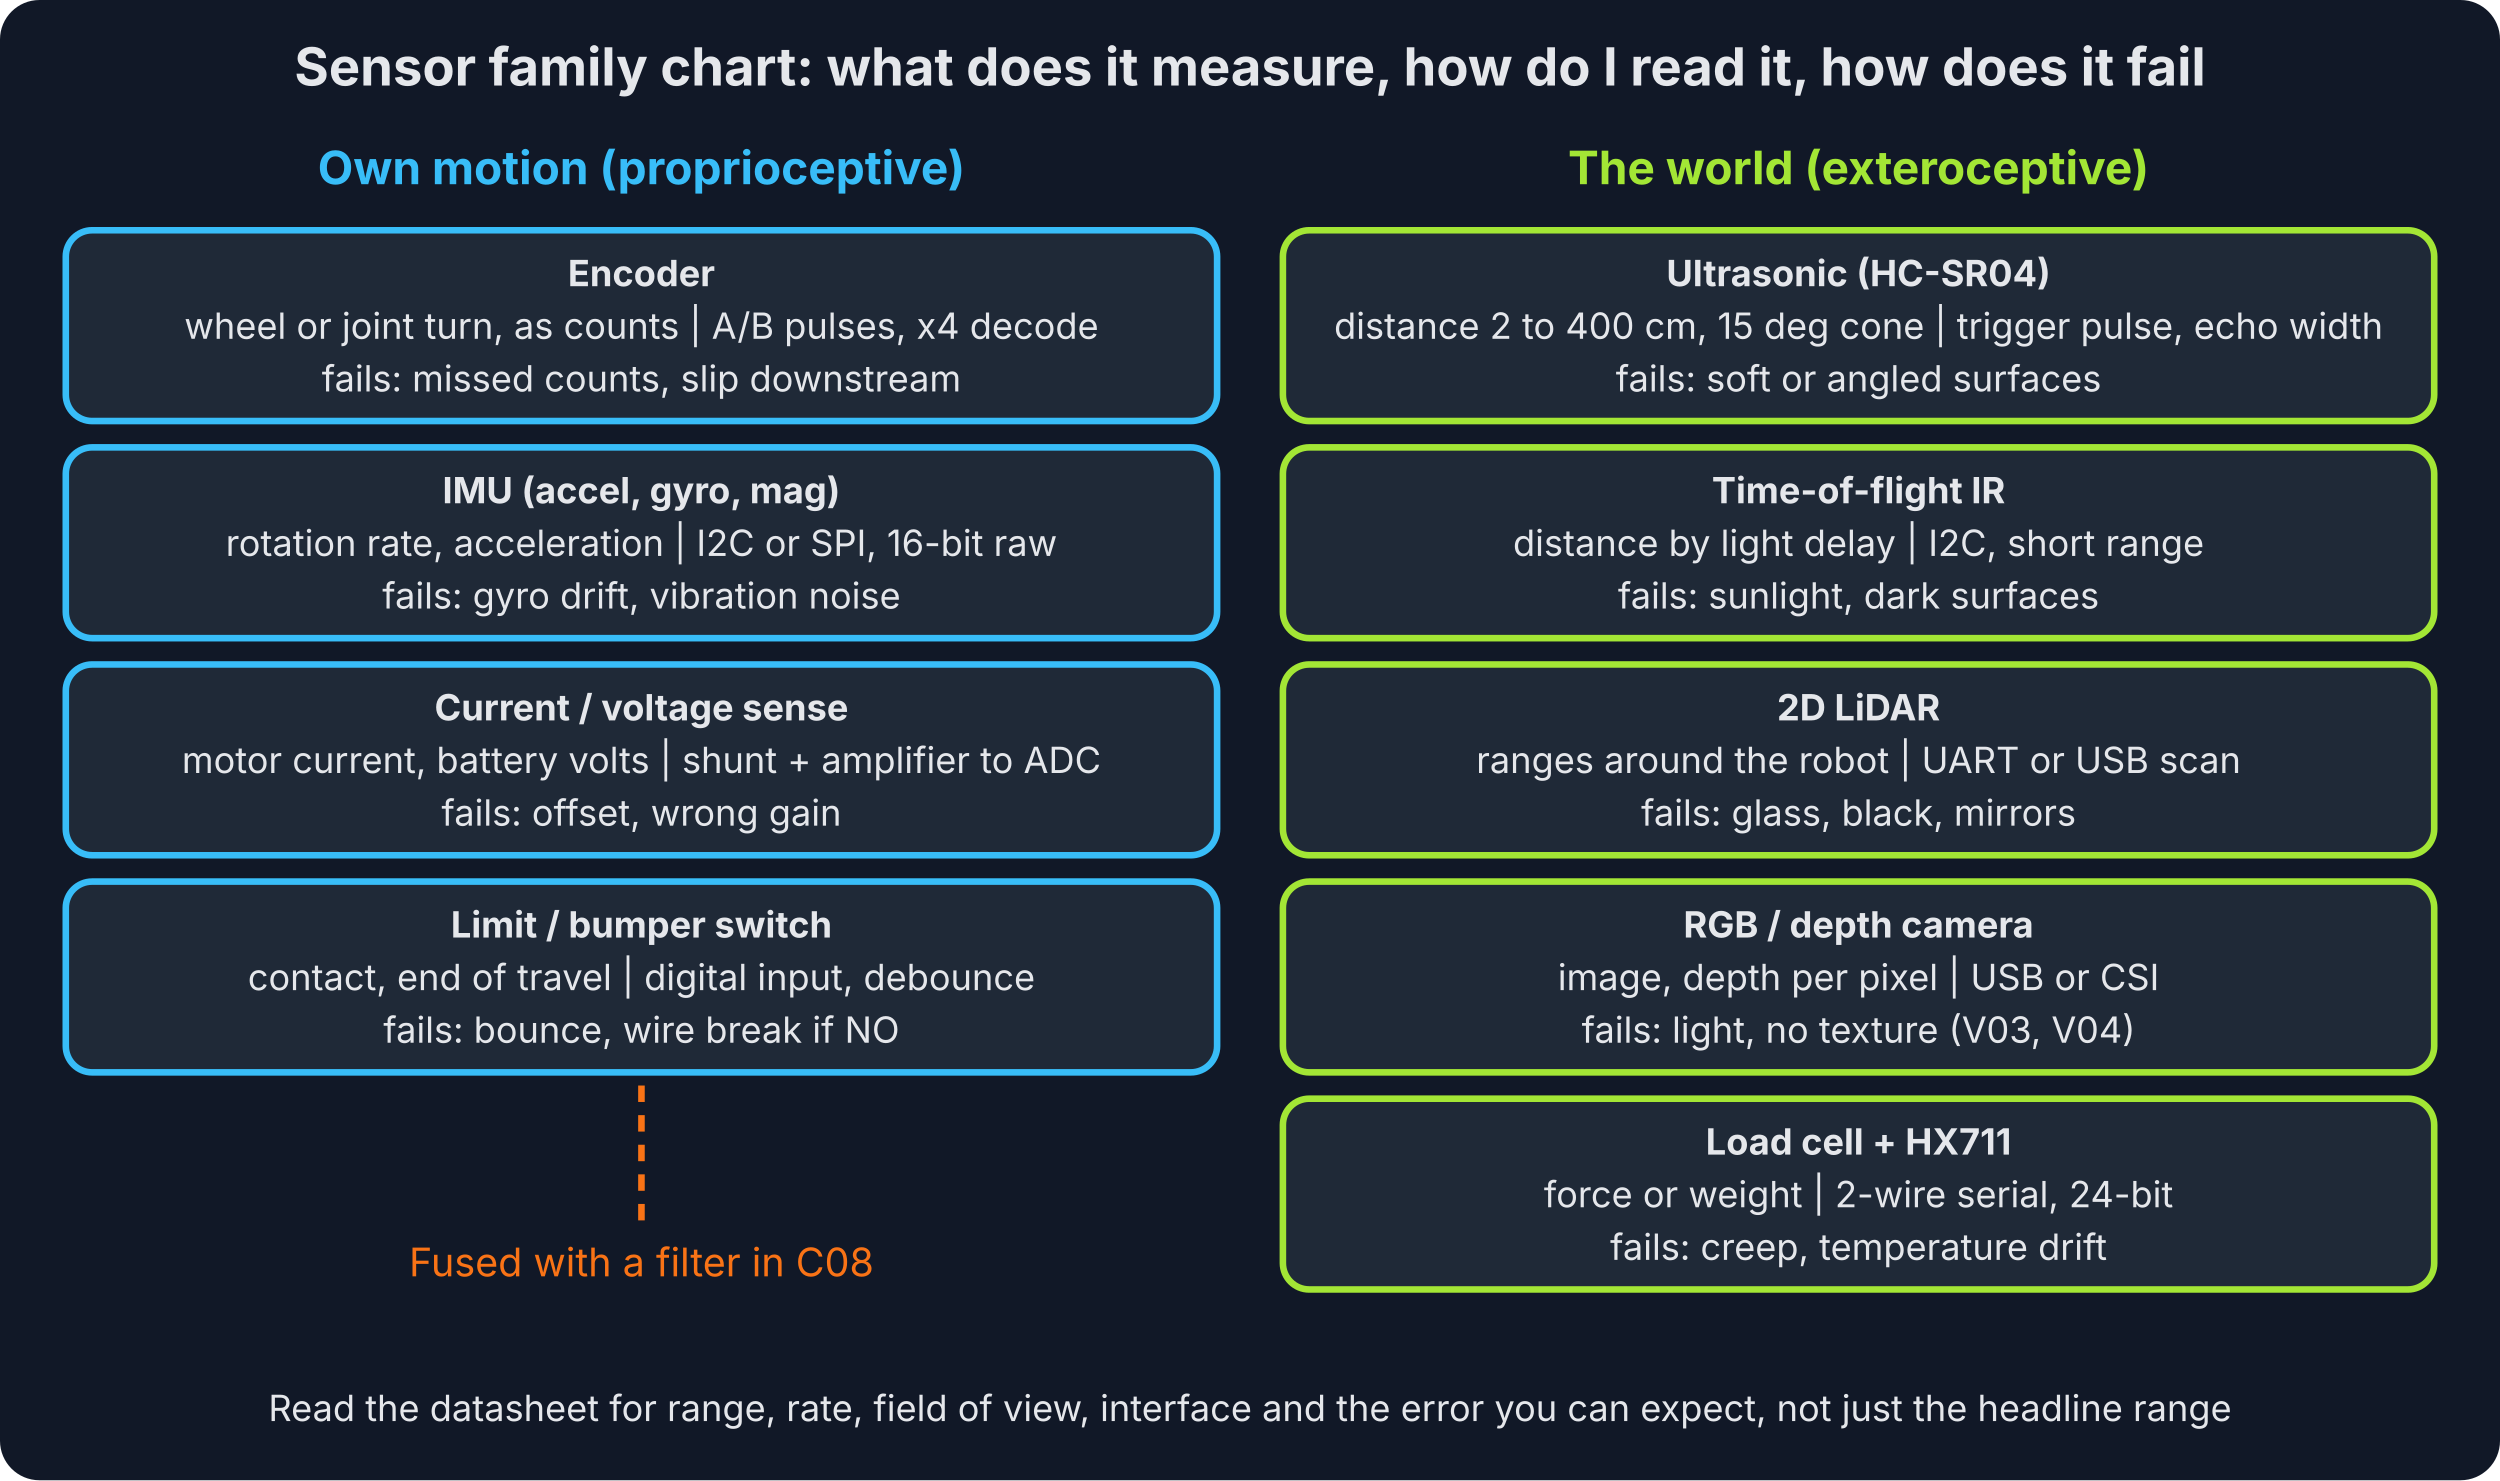
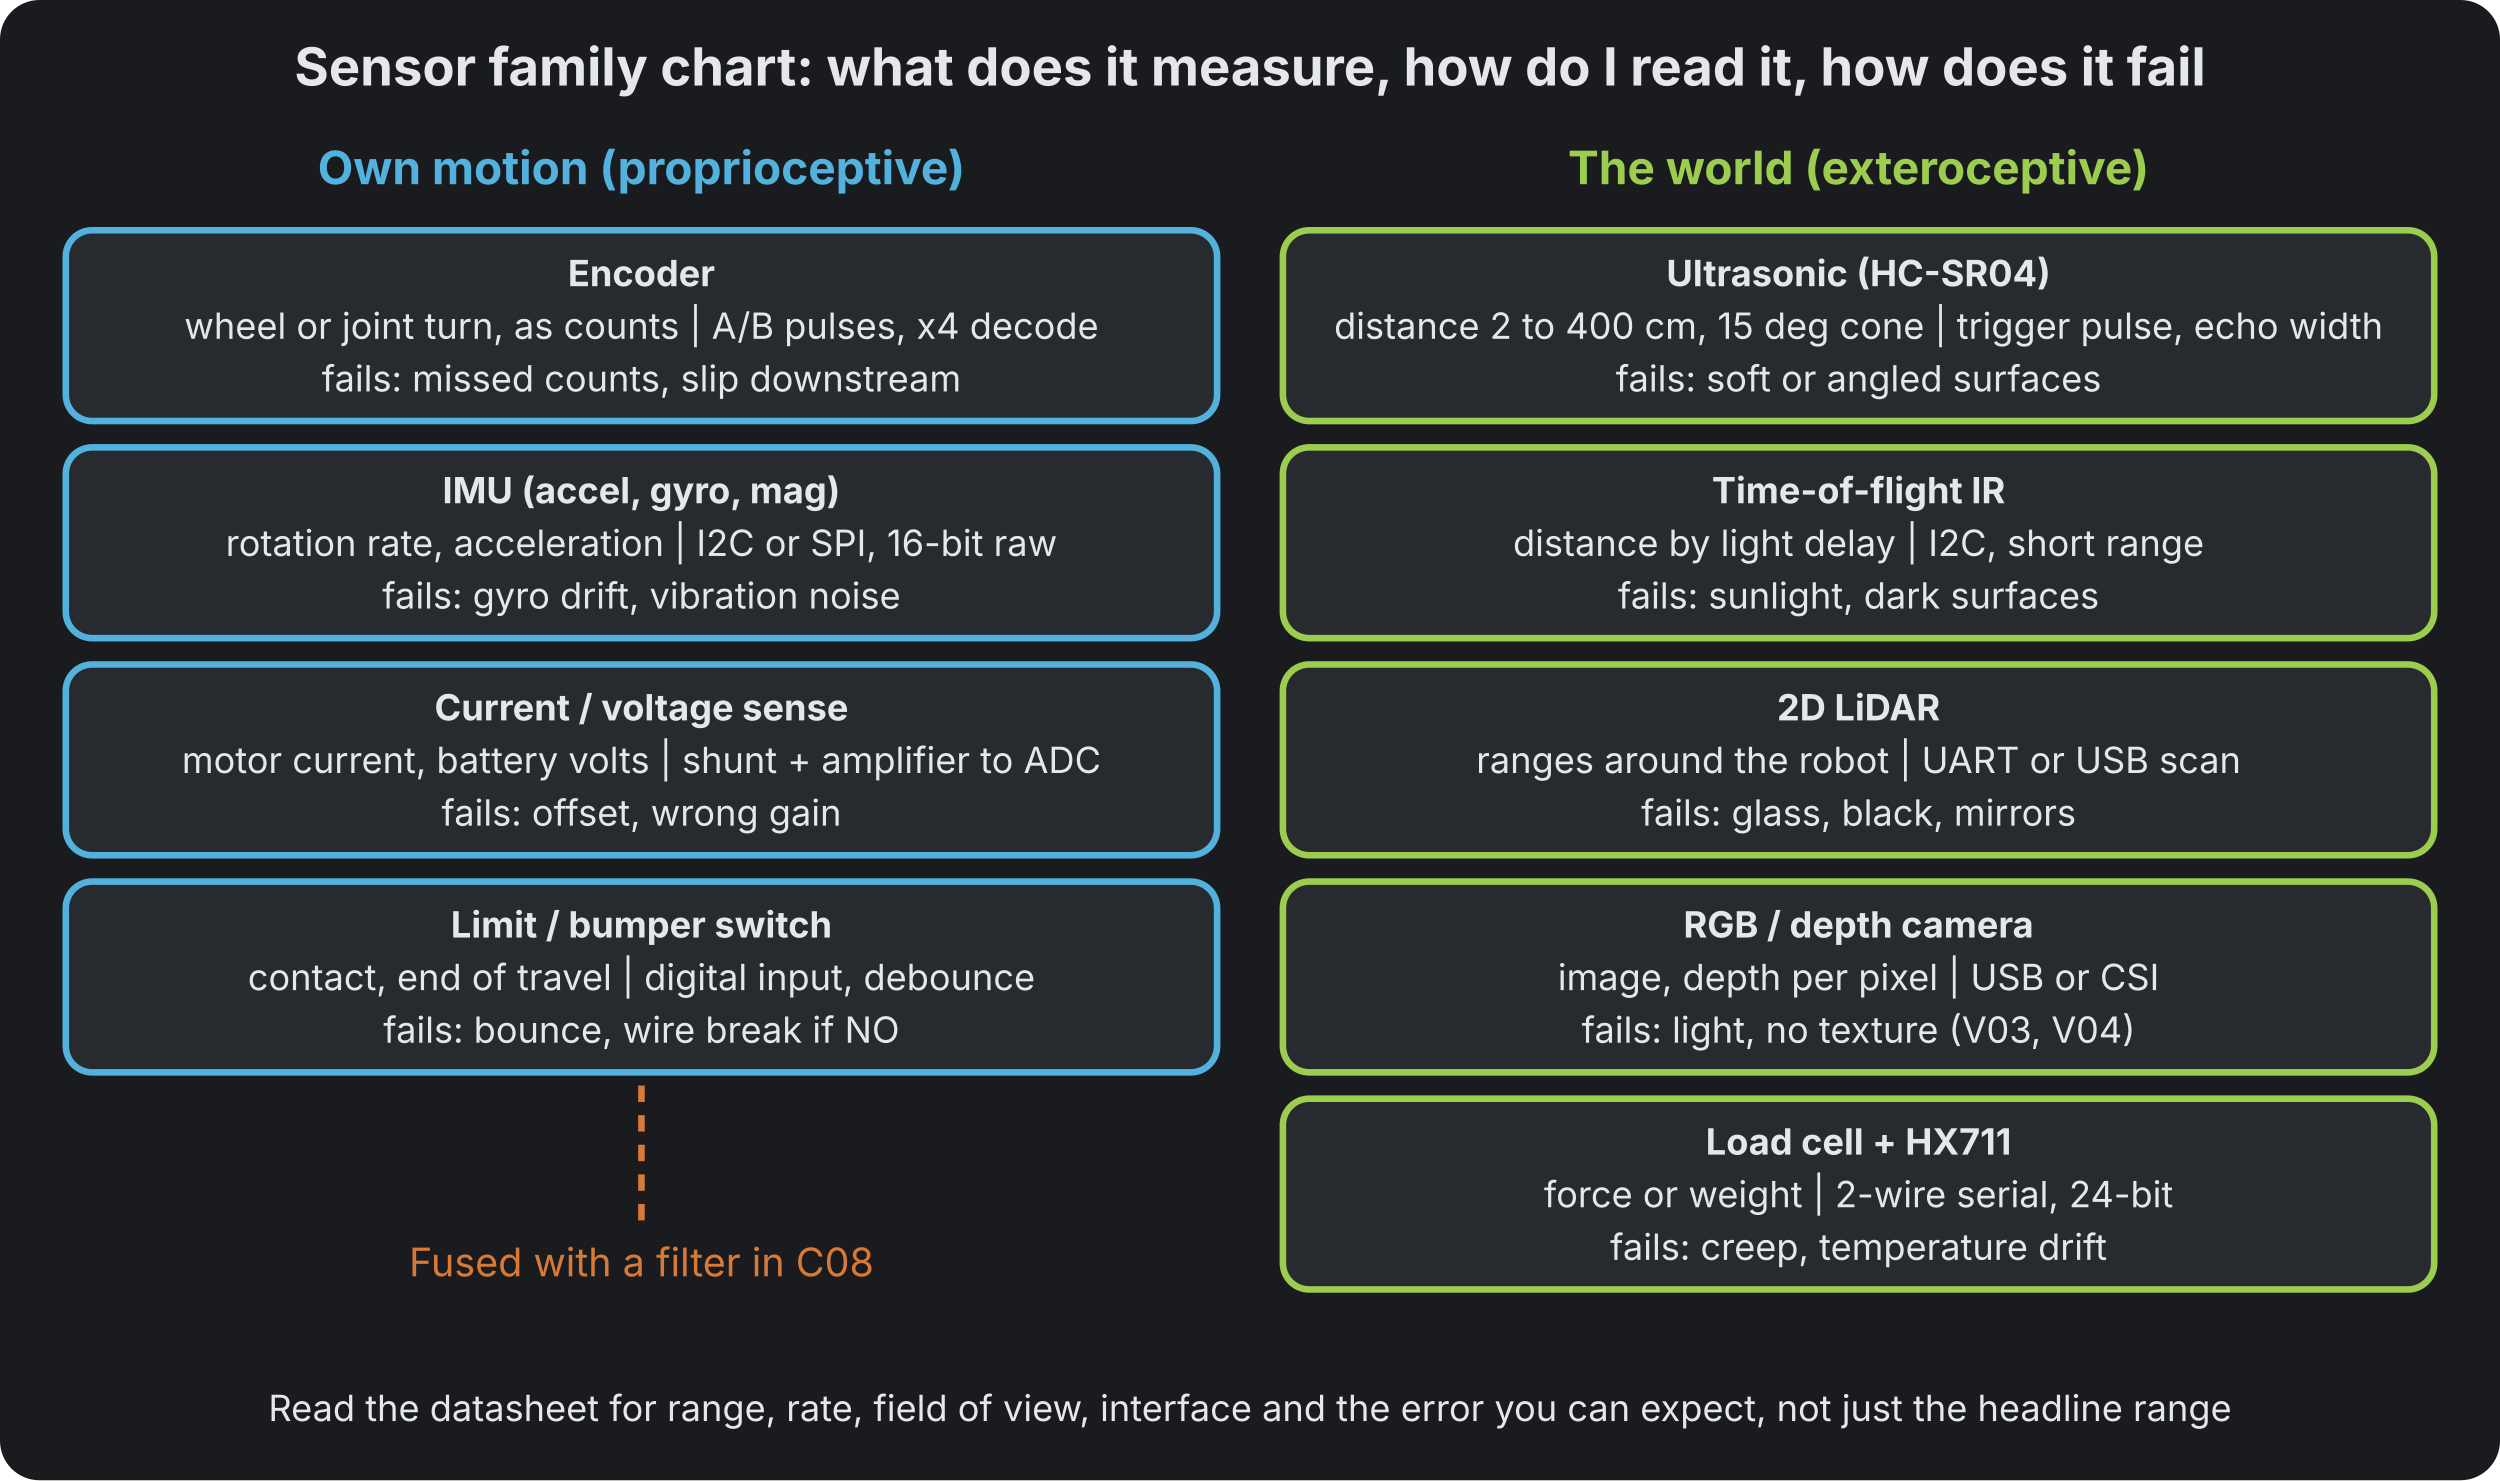
<svg xmlns="http://www.w3.org/2000/svg" viewBox="0 0 760 450" font-family="Inter, Arial, sans-serif">
-   <rect width="760" height="450" fill="#111827" rx="12" />
+   <rect width="760" height="450" fill="#191b1f" rx="12" />
  <text x="380" y="26" font-size="16" fill="#e5e7eb" text-anchor="middle" font-weight="bold">Sensor family chart: what does it measure, how do I read it, how does it fail</text>
-   <text x="195" y="56" font-size="14" fill="#38bdf8" text-anchor="middle" font-weight="bold">Own motion (proprioceptive)</text>
-   <text x="565" y="56" font-size="14" fill="#a3e635" text-anchor="middle" font-weight="bold">The world (exteroceptive)</text>
-   <rect x="20" y="70" width="350" height="58" rx="8" fill="#1f2937" stroke="#38bdf8" stroke-width="2" />
+   <text x="195" y="56" font-size="14" fill="#53b2dd" text-anchor="middle" font-weight="bold">Own motion (proprioceptive)</text>
+   <text x="565" y="56" font-size="14" fill="#9ccd4e" text-anchor="middle" font-weight="bold">The world (exteroceptive)</text>
+   <rect x="20" y="70" width="350" height="58" rx="8" fill="#272a2f" stroke="#53b2dd" stroke-width="2" />
  <text x="195.0" y="87.0" font-size="11" fill="#e5e7eb" text-anchor="middle" font-weight="bold">Encoder</text>
  <text x="195.0" y="103.0" font-size="11" fill="#e5e7eb" text-anchor="middle">wheel or joint turn, as counts | A/B pulses, x4 decode</text>
  <text x="195.0" y="119.0" font-size="11" fill="#e5e7eb" text-anchor="middle">fails: missed counts, slip downstream</text>
-   <rect x="20" y="136" width="350" height="58" rx="8" fill="#1f2937" stroke="#38bdf8" stroke-width="2" />
+   <rect x="20" y="136" width="350" height="58" rx="8" fill="#272a2f" stroke="#53b2dd" stroke-width="2" />
  <text x="195.0" y="153.0" font-size="11" fill="#e5e7eb" text-anchor="middle" font-weight="bold">IMU (accel, gyro, mag)</text>
  <text x="195.0" y="169.0" font-size="11" fill="#e5e7eb" text-anchor="middle">rotation rate, acceleration | I2C or SPI, 16-bit raw</text>
  <text x="195.0" y="185.0" font-size="11" fill="#e5e7eb" text-anchor="middle">fails: gyro drift, vibration noise</text>
-   <rect x="20" y="202" width="350" height="58" rx="8" fill="#1f2937" stroke="#38bdf8" stroke-width="2" />
+   <rect x="20" y="202" width="350" height="58" rx="8" fill="#272a2f" stroke="#53b2dd" stroke-width="2" />
  <text x="195.0" y="219.0" font-size="11" fill="#e5e7eb" text-anchor="middle" font-weight="bold">Current / voltage sense</text>
  <text x="195.0" y="235.0" font-size="11" fill="#e5e7eb" text-anchor="middle">motor current, battery volts | shunt + amplifier to ADC</text>
  <text x="195.0" y="251.0" font-size="11" fill="#e5e7eb" text-anchor="middle">fails: offset, wrong gain</text>
-   <rect x="20" y="268" width="350" height="58" rx="8" fill="#1f2937" stroke="#38bdf8" stroke-width="2" />
+   <rect x="20" y="268" width="350" height="58" rx="8" fill="#272a2f" stroke="#53b2dd" stroke-width="2" />
  <text x="195.0" y="285.0" font-size="11" fill="#e5e7eb" text-anchor="middle" font-weight="bold">Limit / bumper switch</text>
  <text x="195.0" y="301.0" font-size="11" fill="#e5e7eb" text-anchor="middle">contact, end of travel | digital input, debounce</text>
  <text x="195.0" y="317.0" font-size="11" fill="#e5e7eb" text-anchor="middle">fails: bounce, wire break if NO</text>
-   <rect x="390" y="70" width="350" height="58" rx="8" fill="#1f2937" stroke="#a3e635" stroke-width="2" />
+   <rect x="390" y="70" width="350" height="58" rx="8" fill="#272a2f" stroke="#9ccd4e" stroke-width="2" />
  <text x="565.0" y="87.0" font-size="11" fill="#e5e7eb" text-anchor="middle" font-weight="bold">Ultrasonic (HC-SR04)</text>
  <text x="565.0" y="103.0" font-size="11" fill="#e5e7eb" text-anchor="middle">distance 2 to 400 cm, 15 deg cone | trigger pulse, echo width</text>
  <text x="565.0" y="119.0" font-size="11" fill="#e5e7eb" text-anchor="middle">fails: soft or angled surfaces</text>
-   <rect x="390" y="136" width="350" height="58" rx="8" fill="#1f2937" stroke="#a3e635" stroke-width="2" />
+   <rect x="390" y="136" width="350" height="58" rx="8" fill="#272a2f" stroke="#9ccd4e" stroke-width="2" />
  <text x="565.0" y="153.0" font-size="11" fill="#e5e7eb" text-anchor="middle" font-weight="bold">Time-of-flight IR</text>
  <text x="565.0" y="169.0" font-size="11" fill="#e5e7eb" text-anchor="middle">distance by light delay | I2C, short range</text>
  <text x="565.0" y="185.0" font-size="11" fill="#e5e7eb" text-anchor="middle">fails: sunlight, dark surfaces</text>
-   <rect x="390" y="202" width="350" height="58" rx="8" fill="#1f2937" stroke="#a3e635" stroke-width="2" />
+   <rect x="390" y="202" width="350" height="58" rx="8" fill="#272a2f" stroke="#9ccd4e" stroke-width="2" />
  <text x="565.0" y="219.0" font-size="11" fill="#e5e7eb" text-anchor="middle" font-weight="bold">2D LiDAR</text>
  <text x="565.0" y="235.0" font-size="11" fill="#e5e7eb" text-anchor="middle">ranges around the robot | UART or USB scan</text>
  <text x="565.0" y="251.0" font-size="11" fill="#e5e7eb" text-anchor="middle">fails: glass, black, mirrors</text>
-   <rect x="390" y="268" width="350" height="58" rx="8" fill="#1f2937" stroke="#a3e635" stroke-width="2" />
+   <rect x="390" y="268" width="350" height="58" rx="8" fill="#272a2f" stroke="#9ccd4e" stroke-width="2" />
  <text x="565.0" y="285.0" font-size="11" fill="#e5e7eb" text-anchor="middle" font-weight="bold">RGB / depth camera</text>
  <text x="565.0" y="301.0" font-size="11" fill="#e5e7eb" text-anchor="middle">image, depth per pixel | USB or CSI</text>
  <text x="565.0" y="317.0" font-size="11" fill="#e5e7eb" text-anchor="middle">fails: light, no texture (V03, V04)</text>
-   <rect x="390" y="334" width="350" height="58" rx="8" fill="#1f2937" stroke="#a3e635" stroke-width="2" />
+   <rect x="390" y="334" width="350" height="58" rx="8" fill="#272a2f" stroke="#9ccd4e" stroke-width="2" />
  <text x="565.0" y="351.0" font-size="11" fill="#e5e7eb" text-anchor="middle" font-weight="bold">Load cell + HX711</text>
  <text x="565.0" y="367.0" font-size="11" fill="#e5e7eb" text-anchor="middle">force or weight | 2-wire serial, 24-bit</text>
  <text x="565.0" y="383.0" font-size="11" fill="#e5e7eb" text-anchor="middle">fails: creep, temperature drift</text>
-   <text x="195" y="388" font-size="12" fill="#f97316" text-anchor="middle">Fused with a filter in C08</text>
-   <line x1="195" y1="330" x2="195" y2="372" stroke="#f97316" stroke-width="2" stroke-dasharray="5 4" />
+   <text x="195" y="388" font-size="12" fill="#d97936" text-anchor="middle">Fused with a filter in C08</text>
+   <line x1="195" y1="330" x2="195" y2="372" stroke="#d97936" stroke-width="2" stroke-dasharray="5 4" />
  <text x="380" y="432" font-size="11" fill="#e5e7eb" text-anchor="middle">Read the datasheet for range, rate, field of view, interface and the error you can expect, not just the headline range</text>
</svg>
